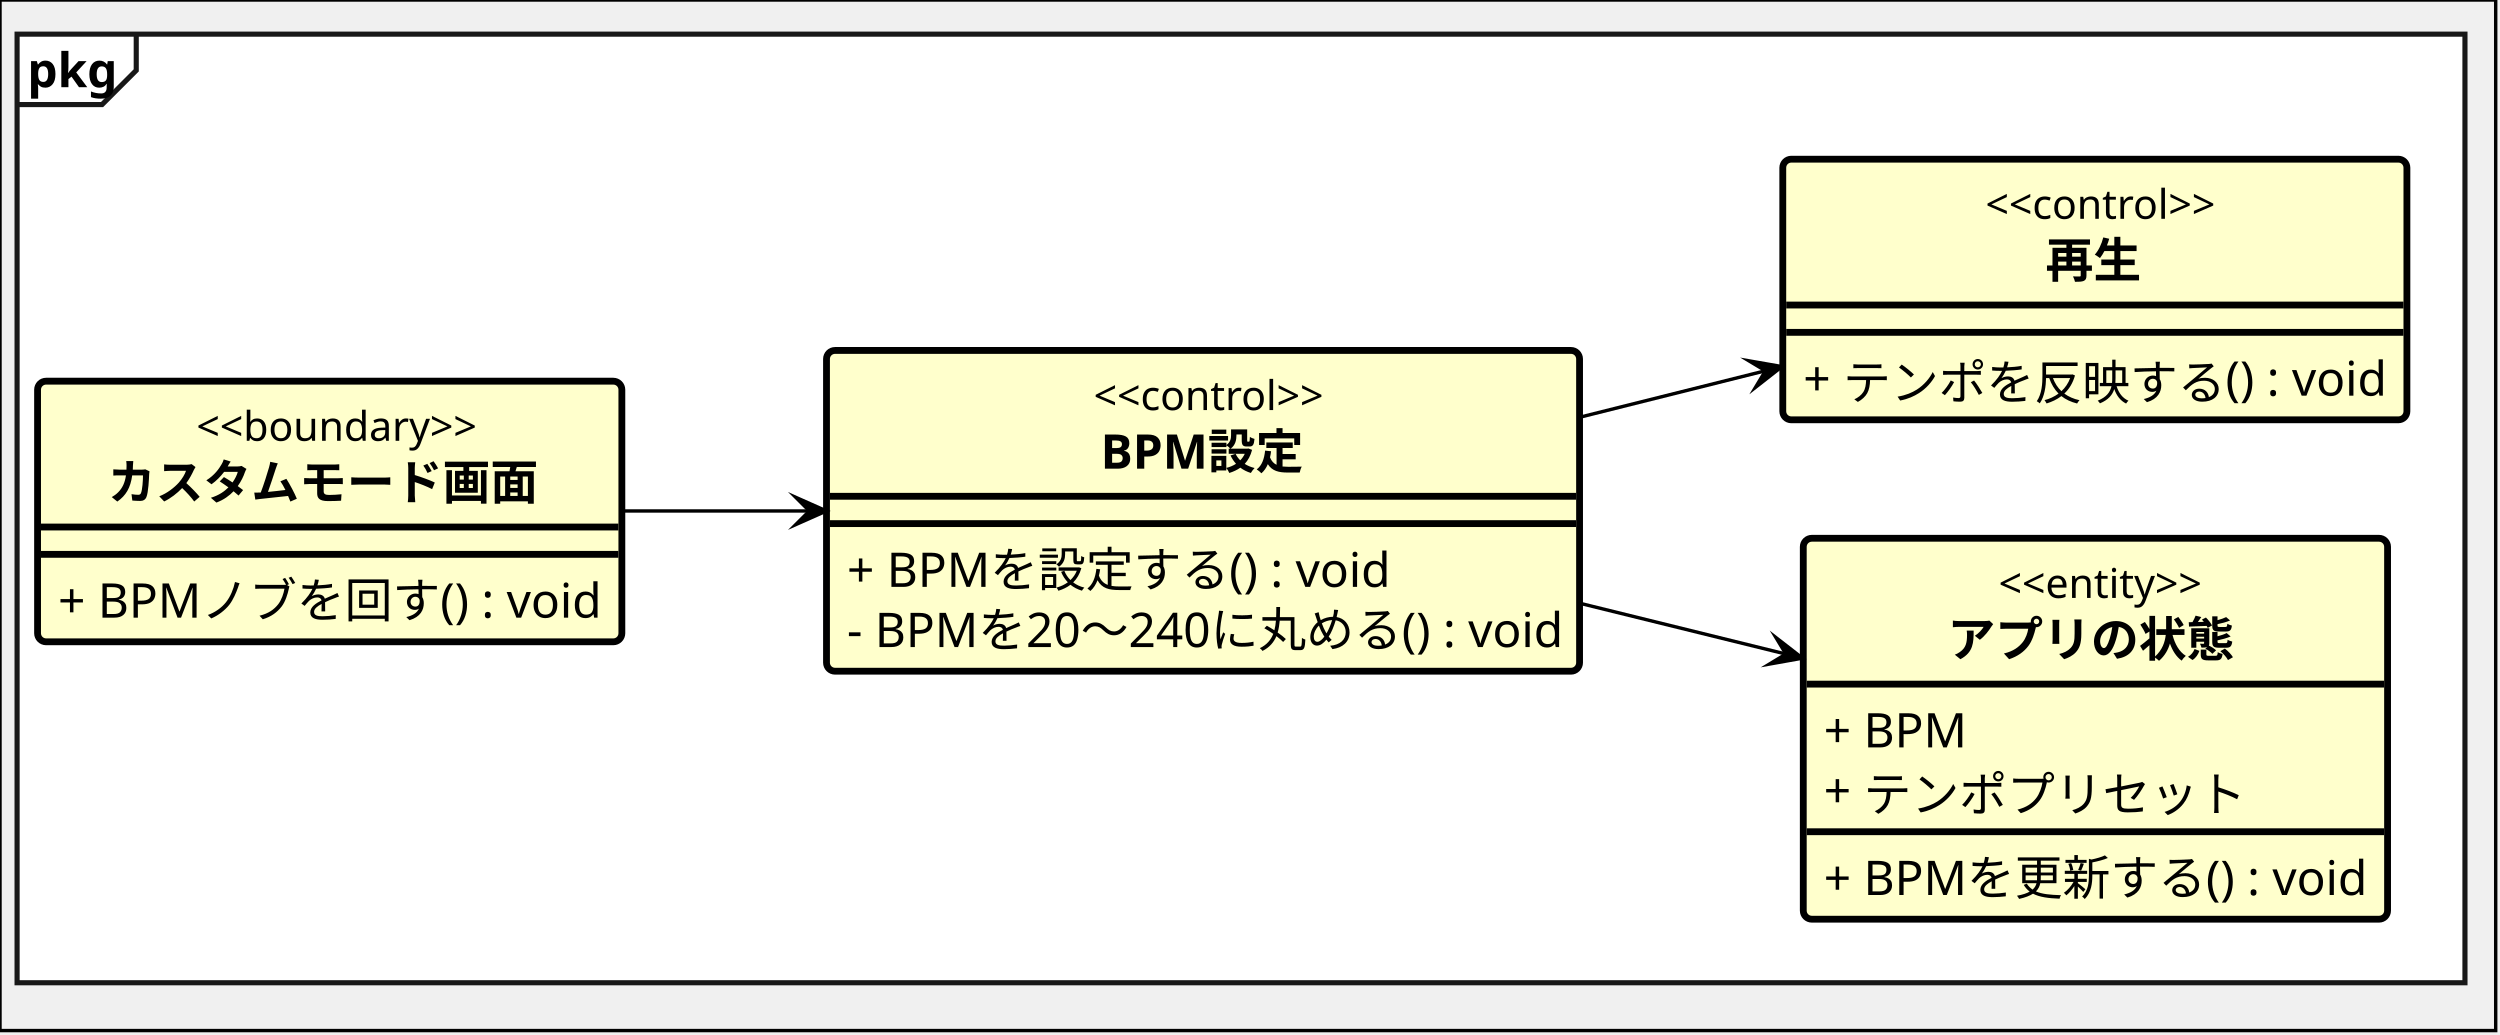
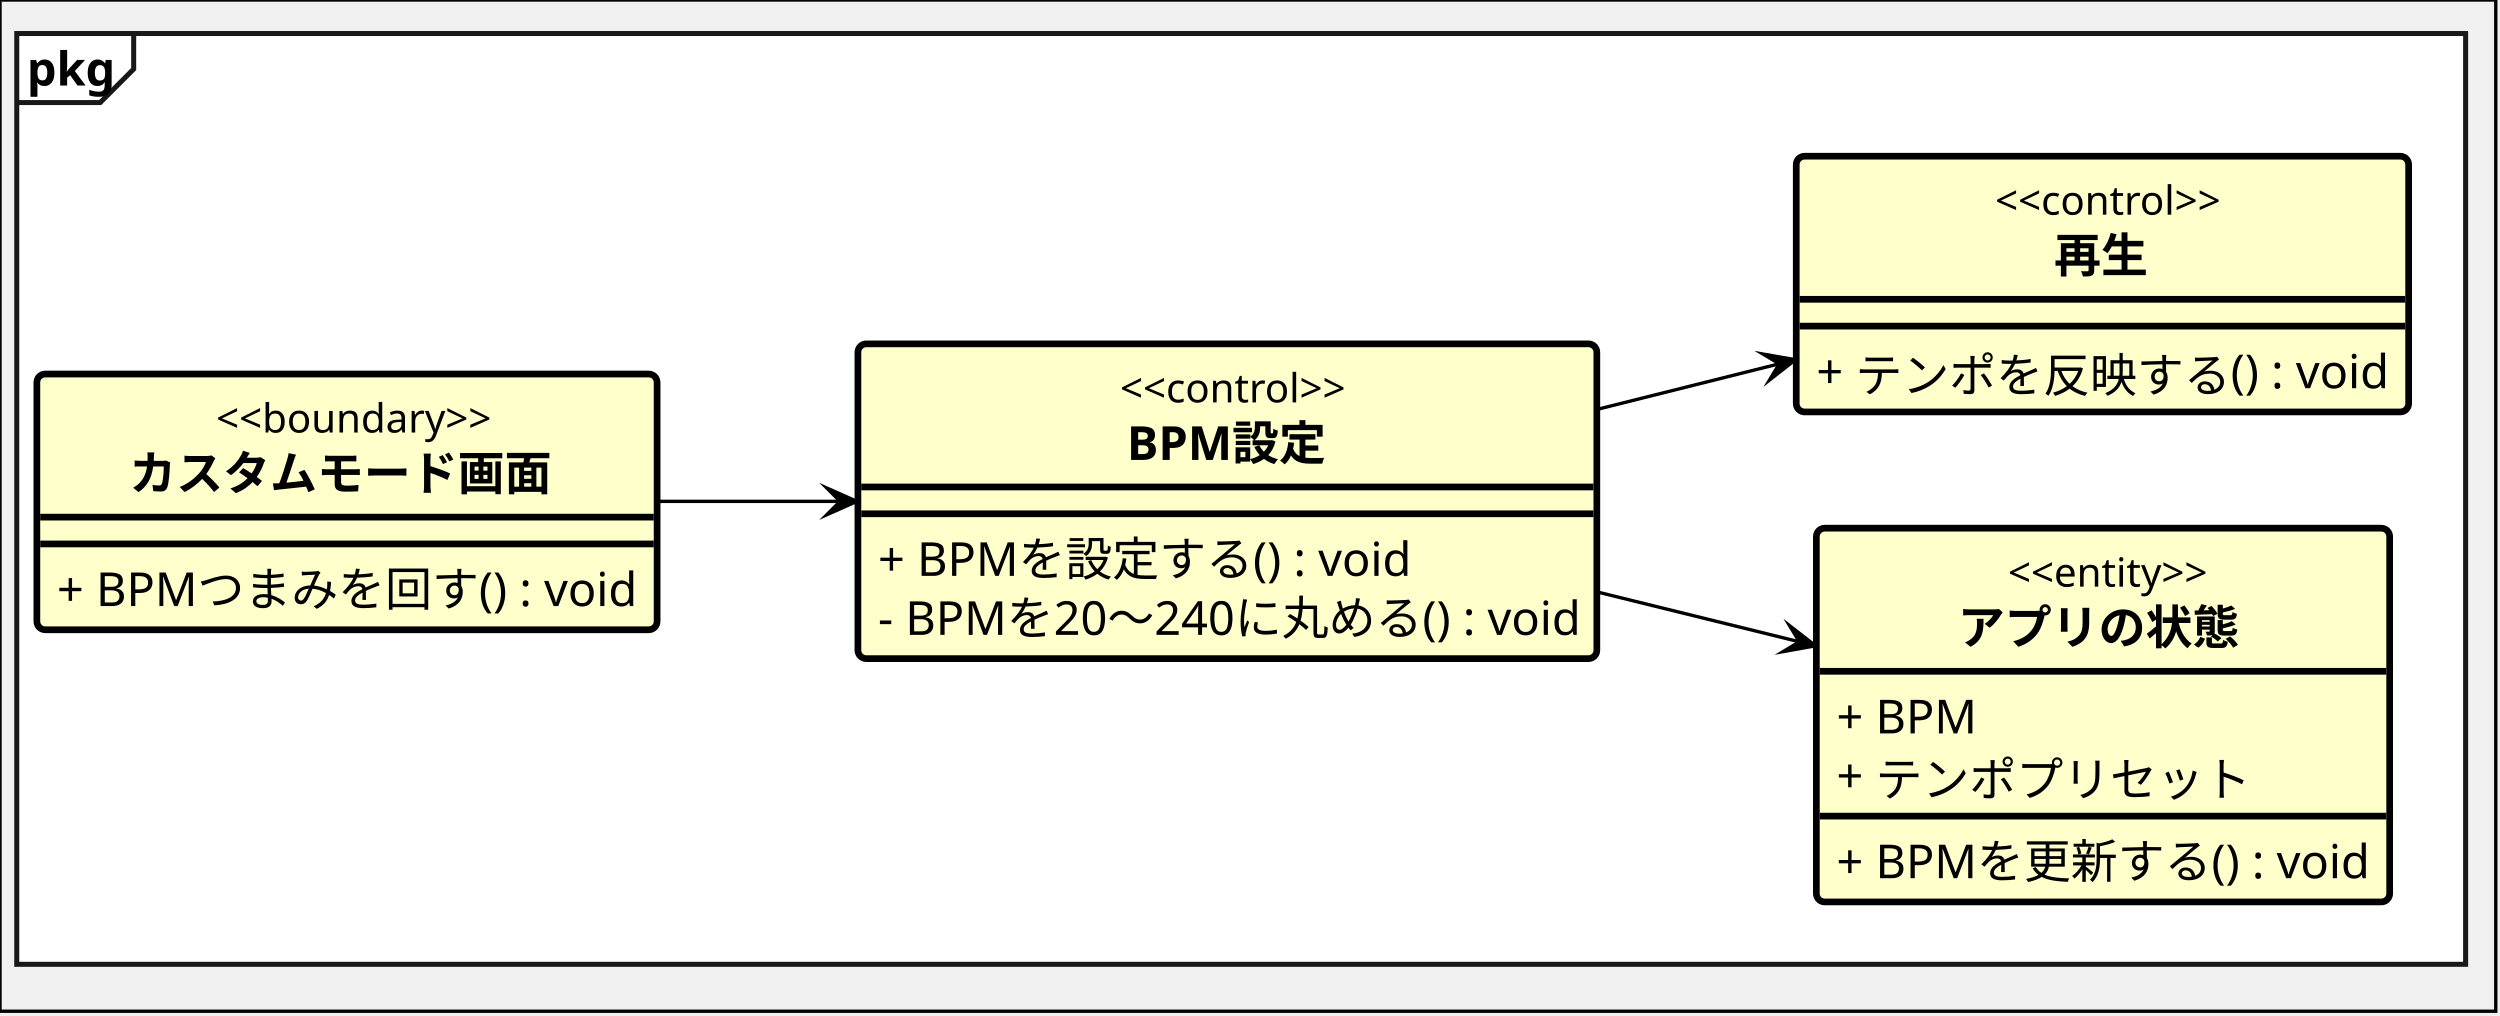
- <svg xmlns="http://www.w3.org/2000/svg" version="1.1" data-diagram-type="CLASS" style="width:732px;height:303px;background:#FFFFFF;" width="732px" height="303px" viewBox="0 0 732 303" zoomAndPan="magnify" preserveAspectRatio="none" contentStyleType="text/css">
+ <svg xmlns="http://www.w3.org/2000/svg" version="1.1" data-diagram-type="CLASS" style="width:746px;height:303px;background:#FFFFFF;" width="746px" height="303px" viewBox="0 0 746 303" zoomAndPan="magnify" preserveAspectRatio="none" contentStyleType="text/css">
  <defs />
  <g font-family="sans-serif" lengthAdjust="spacing">
-     <rect x="0" y="0" width="730.741" height="301.75" fill="none" style="stroke:#000;stroke-width:1;" />
-     <rect x="5" y="10" width="716.741" height="277.75" fill="#FFF" style="stroke:#181818;stroke-width:1.5;" />
+     <rect x="0" y="0" width="744.741" height="301.75" fill="none" style="stroke:#000;stroke-width:1;" />
+     <rect x="5" y="10" width="730.741" height="277.75" fill="#FFF" style="stroke:#181818;stroke-width:1.5;" />
    <path d="M39.89,10 L39.89,20.609 L29.89,30.609 L5,30.609" style="stroke:#181818;stroke-width:1.5;" fill="none" />
    <text x="8" y="25.533" fill="#000" font-size="14" textLength="24.89" font-weight="700">pkg</text>
    <g class="entity" data-qualified-name="B1" id="ent0001" data-source-line="4">
-       <rect x="11" y="111.609" width="171.079" height="76.313" fill="#FFC" style="stroke:#000;stroke-width:2;" rx="2.5" ry="2.5" />
-       <text x="57.504" y="129.066" fill="#000" font-size="12" textLength="78.07">&lt;&lt;boundary&gt;&gt;</text>
-       <text x="31.571" y="146.236" fill="#000" font-size="14" textLength="129.938" font-weight="700">カスタムモード画面</text>
-       <line x1="12" y1="154.313" x2="181.079" y2="154.313" style="stroke:#000;stroke-width:2;" />
-       <line x1="12" y1="162.313" x2="181.079" y2="162.313" style="stroke:#000;stroke-width:2;" />
-       <text x="17" y="180.846" fill="#000" font-size="14" textLength="159.079">+ BPMノブを回す() : void</text>
+       <rect x="11" y="111.609" width="185.079" height="76.313" fill="#FFC" style="stroke:#000;stroke-width:2;" rx="2.5" ry="2.5" />
+       <text x="64.504" y="129.066" fill="#000" font-size="12" textLength="78.07">&lt;&lt;boundary&gt;&gt;</text>
+       <text x="38.571" y="146.236" fill="#000" font-size="14" textLength="129.938" font-weight="700">カスタムモード画面</text>
+       <line x1="12" y1="154.313" x2="195.079" y2="154.313" style="stroke:#000;stroke-width:2;" />
+       <line x1="12" y1="162.313" x2="195.079" y2="162.313" style="stroke:#000;stroke-width:2;" />
+       <text x="17" y="180.846" fill="#000" font-size="14" textLength="173.079">+ BPMつまみを回す() : void</text>
    </g>
    <g class="entity" data-qualified-name="C1" id="ent0002" data-source-line="7">
-       <rect x="242" y="102.609" width="220.496" height="93.922" fill="#FFC" style="stroke:#000;stroke-width:2;" rx="2.5" ry="2.5" />
-       <text x="320.224" y="120.066" fill="#000" font-size="12" textLength="64.049">&lt;&lt;control&gt;&gt;</text>
-       <text x="322.255" y="137.236" fill="#000" font-size="14" textLength="59.985" font-weight="700">BPM設定</text>
-       <line x1="243" y1="145.313" x2="461.496" y2="145.313" style="stroke:#000;stroke-width:2;" />
-       <line x1="243" y1="153.313" x2="461.496" y2="153.313" style="stroke:#000;stroke-width:2;" />
-       <text x="248" y="171.846" fill="#000" font-size="14" textLength="159.079">+ BPMを設定する() : void</text>
-       <text x="248" y="189.455" fill="#000" font-size="14" textLength="208.496">- BPMを20〜240に丸める() : void</text>
+       <rect x="256" y="102.609" width="220.496" height="93.922" fill="#FFC" style="stroke:#000;stroke-width:2;" rx="2.5" ry="2.5" />
+       <text x="334.224" y="120.066" fill="#000" font-size="12" textLength="64.049">&lt;&lt;control&gt;&gt;</text>
+       <text x="336.255" y="137.236" fill="#000" font-size="14" textLength="59.985" font-weight="700">BPM設定</text>
+       <line x1="257" y1="145.313" x2="475.496" y2="145.313" style="stroke:#000;stroke-width:2;" />
+       <line x1="257" y1="153.313" x2="475.496" y2="153.313" style="stroke:#000;stroke-width:2;" />
+       <text x="262" y="171.846" fill="#000" font-size="14" textLength="159.079">+ BPMを設定する() : void</text>
+       <text x="262" y="189.455" fill="#000" font-size="14" textLength="208.496">- BPMを20〜240に丸める() : void</text>
    </g>
    <g class="entity" data-qualified-name="C2" id="ent0003" data-source-line="11">
-       <rect x="522" y="46.609" width="182.741" height="76.313" fill="#FFC" style="stroke:#000;stroke-width:2;" rx="2.5" ry="2.5" />
-       <text x="581.346" y="64.066" fill="#000" font-size="12" textLength="64.049">&lt;&lt;control&gt;&gt;</text>
-       <text x="598.933" y="81.236" fill="#000" font-size="14" textLength="28.875" font-weight="700">再生</text>
-       <line x1="523" y1="89.313" x2="703.741" y2="89.313" style="stroke:#000;stroke-width:2;" />
-       <line x1="523" y1="97.313" x2="703.741" y2="97.313" style="stroke:#000;stroke-width:2;" />
-       <text x="528" y="115.846" fill="#000" font-size="14" textLength="170.741">+ テンポを反映する() : void</text>
+       <rect x="536" y="46.609" width="182.741" height="76.313" fill="#FFC" style="stroke:#000;stroke-width:2;" rx="2.5" ry="2.5" />
+       <text x="595.346" y="64.066" fill="#000" font-size="12" textLength="64.049">&lt;&lt;control&gt;&gt;</text>
+       <text x="612.933" y="81.236" fill="#000" font-size="14" textLength="28.875" font-weight="700">再生</text>
+       <line x1="537" y1="89.313" x2="717.741" y2="89.313" style="stroke:#000;stroke-width:2;" />
+       <line x1="537" y1="97.313" x2="717.741" y2="97.313" style="stroke:#000;stroke-width:2;" />
+       <text x="542" y="115.846" fill="#000" font-size="14" textLength="170.741">+ テンポを反映する() : void</text>
    </g>
    <g class="entity" data-qualified-name="E1" id="ent0004" data-source-line="14">
-       <rect x="528" y="157.609" width="171.079" height="111.531" fill="#FFC" style="stroke:#000;stroke-width:2;" rx="2.5" ry="2.5" />
-       <text x="585.183" y="175.066" fill="#000" font-size="12" textLength="56.713">&lt;&lt;entity&gt;&gt;</text>
-       <text x="570.227" y="192.236" fill="#000" font-size="14" textLength="86.625" font-weight="700">アプリの状態</text>
-       <line x1="529" y1="200.313" x2="698.079" y2="200.313" style="stroke:#000;stroke-width:2;" />
-       <text x="534" y="218.846" fill="#000" font-size="14" textLength="42.403">+ BPM</text>
-       <text x="534" y="236.455" fill="#000" font-size="14" textLength="124.065">+ テンポプリセット</text>
-       <line x1="529" y1="243.531" x2="698.079" y2="243.531" style="stroke:#000;stroke-width:2;" />
-       <text x="534" y="262.064" fill="#000" font-size="14" textLength="159.079">+ BPMを更新する() : void</text>
+       <rect x="542" y="157.609" width="171.079" height="111.531" fill="#FFC" style="stroke:#000;stroke-width:2;" rx="2.5" ry="2.5" />
+       <text x="599.183" y="175.066" fill="#000" font-size="12" textLength="56.713">&lt;&lt;entity&gt;&gt;</text>
+       <text x="584.227" y="192.236" fill="#000" font-size="14" textLength="86.625" font-weight="700">アプリの状態</text>
+       <line x1="543" y1="200.313" x2="712.079" y2="200.313" style="stroke:#000;stroke-width:2;" />
+       <text x="548" y="218.846" fill="#000" font-size="14" textLength="42.403">+ BPM</text>
+       <text x="548" y="236.455" fill="#000" font-size="14" textLength="124.065">+ テンポプリセット</text>
+       <line x1="543" y1="243.531" x2="712.079" y2="243.531" style="stroke:#000;stroke-width:2;" />
+       <text x="548" y="262.064" fill="#000" font-size="14" textLength="159.079">+ BPMを更新する() : void</text>
    </g>
    <g class="link" data-entity-1="ent0001" data-entity-2="ent0002" id="lnk5" data-source-line="20" data-link-type="dependency">
-       <path d="M182.26,149.609 C201.41,149.609 216.99,149.609 236.98,149.609" style="stroke:#000;stroke-width:1;" fill="none" id="B1-to-C1" codeLine="20" />
-       <polygon points="241.98,149.609,232.98,145.609,236.98,149.609,232.98,153.609,241.98,149.609" fill="#000" style="stroke:#000;stroke-width:1;stroke-linejoin:miter;stroke-miterlimit:10;" />
+       <path d="M196.34,149.609 C215.53,149.609 230.94,149.609 250.69,149.609" style="stroke:#000;stroke-width:1;" fill="none" id="B1-to-C1" codeLine="20" />
+       <polygon points="255.69,149.609,246.69,145.609,250.69,149.609,246.69,153.609,255.69,149.609" fill="#000" style="stroke:#000;stroke-width:1;stroke-linejoin:miter;stroke-miterlimit:10;" />
    </g>
    <g class="link" data-entity-1="ent0002" data-entity-2="ent0004" id="lnk6" data-source-line="21" data-link-type="dependency">
-       <path d="M462.3,176.569 C484.18,181.959 502.015,186.363 522.915,191.513" style="stroke:#000;stroke-width:1;" fill="none" id="C1-to-E1" codeLine="21" />
-       <polygon points="527.77,192.709,519.988,186.672,522.915,191.513,518.074,194.44,527.77,192.709" fill="#000" style="stroke:#000;stroke-width:1;stroke-linejoin:miter;stroke-miterlimit:10;" />
+       <path d="M476.3,176.569 C498.18,181.959 516.015,186.363 536.915,191.513" style="stroke:#000;stroke-width:1;" fill="none" id="C1-to-E1" codeLine="21" />
+       <polygon points="541.77,192.709,533.988,186.672,536.915,191.513,532.074,194.44,541.77,192.709" fill="#000" style="stroke:#000;stroke-width:1;stroke-linejoin:miter;stroke-miterlimit:10;" />
    </g>
    <g class="link" data-entity-1="ent0002" data-entity-2="ent0003" id="lnk7" data-source-line="22" data-link-type="dependency">
-       <path d="M462.3,122.229 C482.11,117.269 497.72,113.364 516.92,108.554" style="stroke:#000;stroke-width:1;" fill="none" id="C1-to-C2" codeLine="22" />
-       <polygon points="521.77,107.339,512.068,105.646,516.92,108.554,514.012,113.407,521.77,107.339" fill="#000" style="stroke:#000;stroke-width:1;stroke-linejoin:miter;stroke-miterlimit:10;" />
+       <path d="M476.3,122.229 C496.11,117.269 511.72,113.364 530.92,108.554" style="stroke:#000;stroke-width:1;" fill="none" id="C1-to-C2" codeLine="22" />
+       <polygon points="535.77,107.339,526.068,105.646,530.92,108.554,528.012,113.407,535.77,107.339" fill="#000" style="stroke:#000;stroke-width:1;stroke-linejoin:miter;stroke-miterlimit:10;" />
    </g>
  </g>
</svg>
